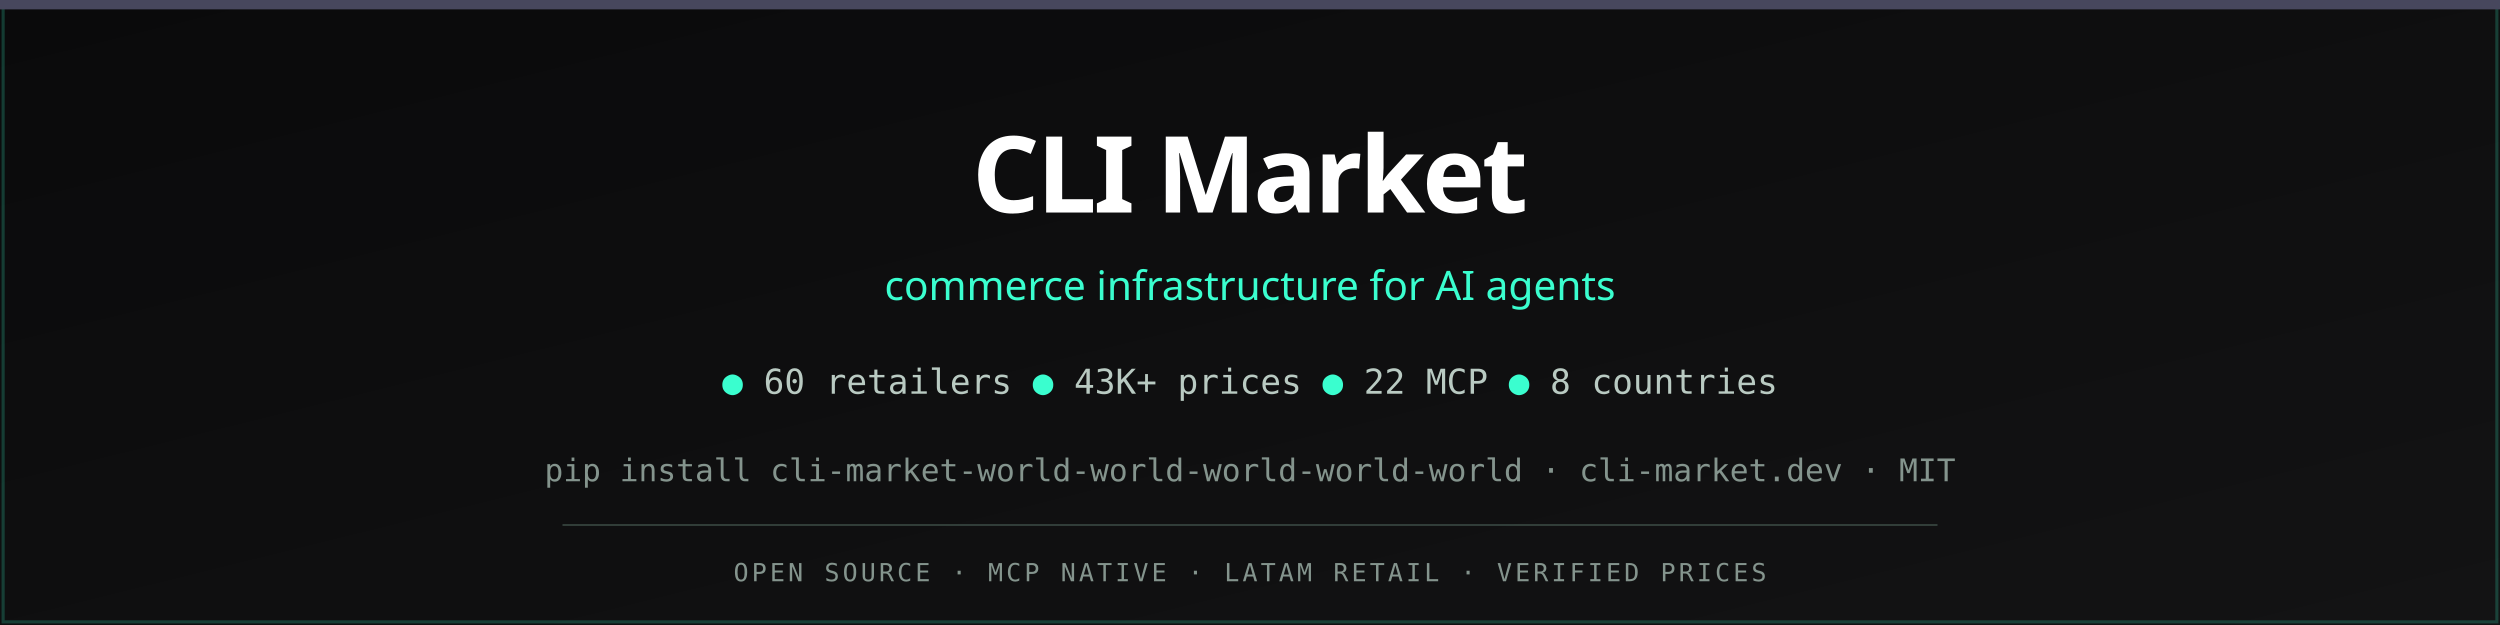
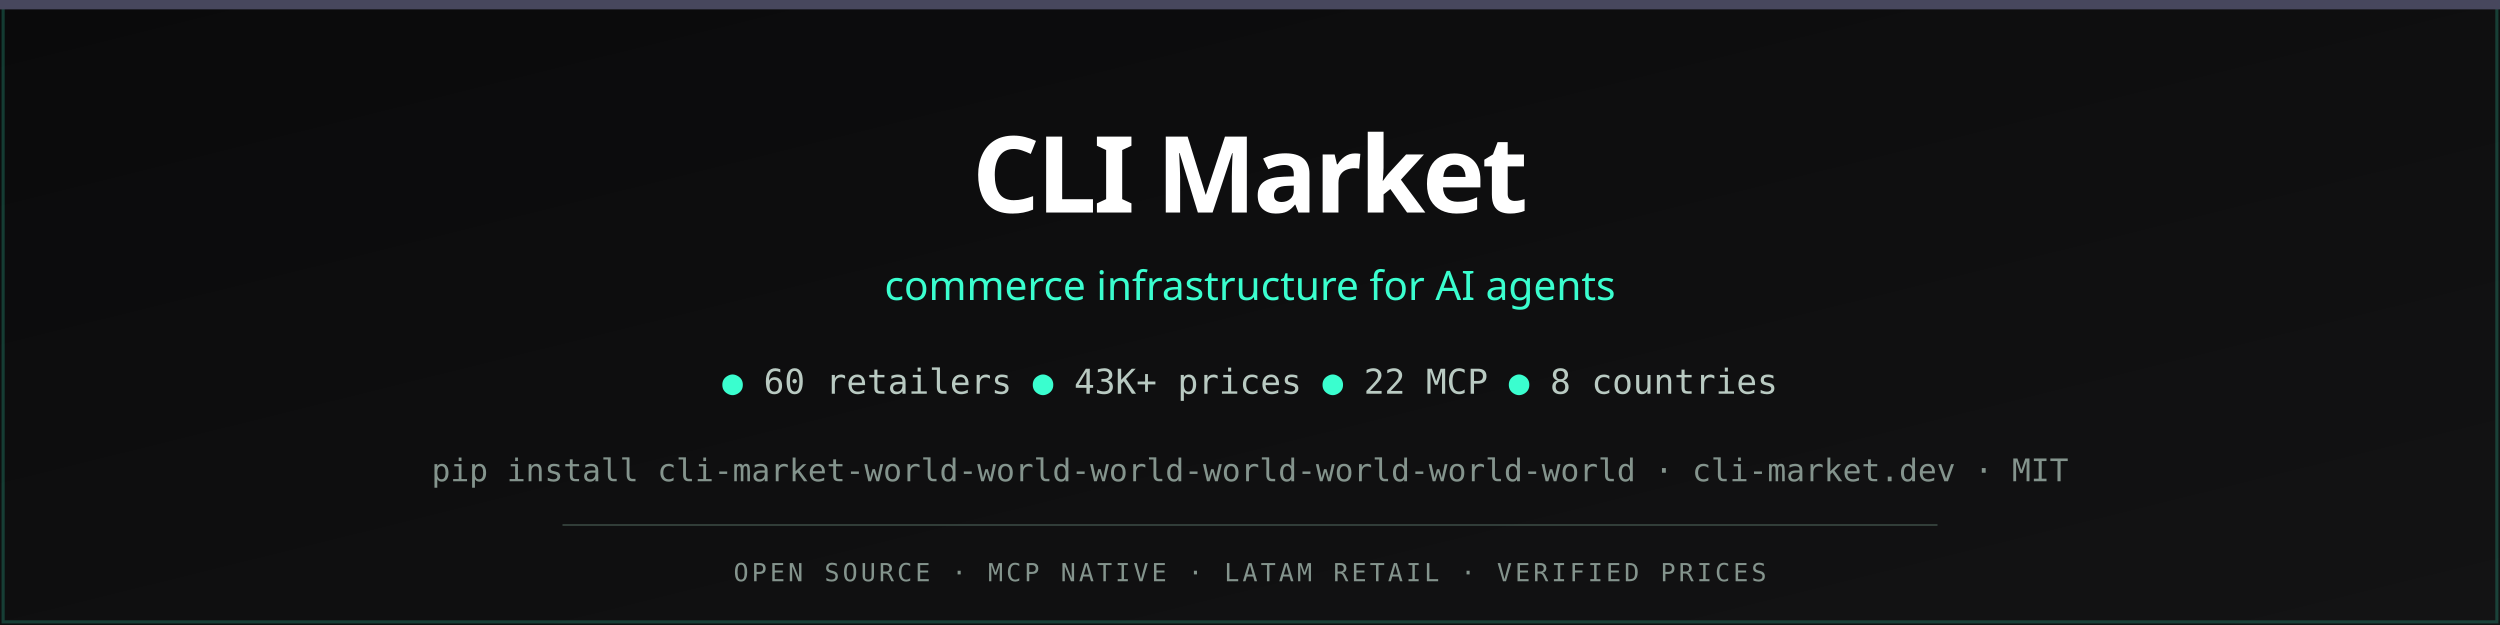
<svg xmlns="http://www.w3.org/2000/svg" viewBox="0 0 800 200">
  <defs>
    <linearGradient id="bg" x1="0%" y1="0%" x2="100%" y2="100%">
      <stop offset="0%" stop-color="#0a0a0b" />
      <stop offset="100%" stop-color="#131314" />
    </linearGradient>
  </defs>
  <rect width="800" height="200" fill="url(#bg)" />
  <rect x="1" y="1" width="798" height="198" fill="none" stroke="#3afecf" stroke-opacity="0.2" />
  <rect x="0" y="0" width="800" height="3" fill="#47475d" />
  <text x="400" y="68" text-anchor="middle" font-family="ui-sans-serif, system-ui, sans-serif" font-size="34" font-weight="700" fill="#ffffff" letter-spacing="-1">CLI Market</text>
  <text x="400" y="96" text-anchor="middle" font-family="ui-sans-serif, system-ui, sans-serif" font-size="13" fill="#3afecf">commerce infrastructure for AI agents</text>
  <text x="400" y="126" text-anchor="middle" font-family="ui-monospace, monospace" font-size="11" fill="#b9cac2">
    <tspan fill="#3afecf">●</tspan> 60 retailers  <tspan fill="#3afecf">●</tspan> 43K+ prices  <tspan fill="#3afecf">●</tspan> 22 MCP  <tspan fill="#3afecf">●</tspan> 8 countries
  </text>
-   <text x="400" y="154" text-anchor="middle" font-family="ui-monospace, monospace" font-size="10" fill="#84948d">pip install cli-market-world-world-world-world-world · cli-market.dev · MIT</text>
+   <text x="400" y="154" text-anchor="middle" font-family="ui-monospace, monospace" font-size="10" fill="#84948d">pip install cli-market-world-world-world-world-world-world-world · cli-market.dev · MIT</text>
  <line x1="180" y1="168" x2="620" y2="168" stroke="#3b4a44" stroke-width="0.5" />
  <text x="400" y="186" text-anchor="middle" font-family="ui-monospace, monospace" font-size="8" fill="#84948d" letter-spacing="1">OPEN SOURCE · MCP NATIVE · LATAM RETAIL · VERIFIED PRICES</text>
</svg>
